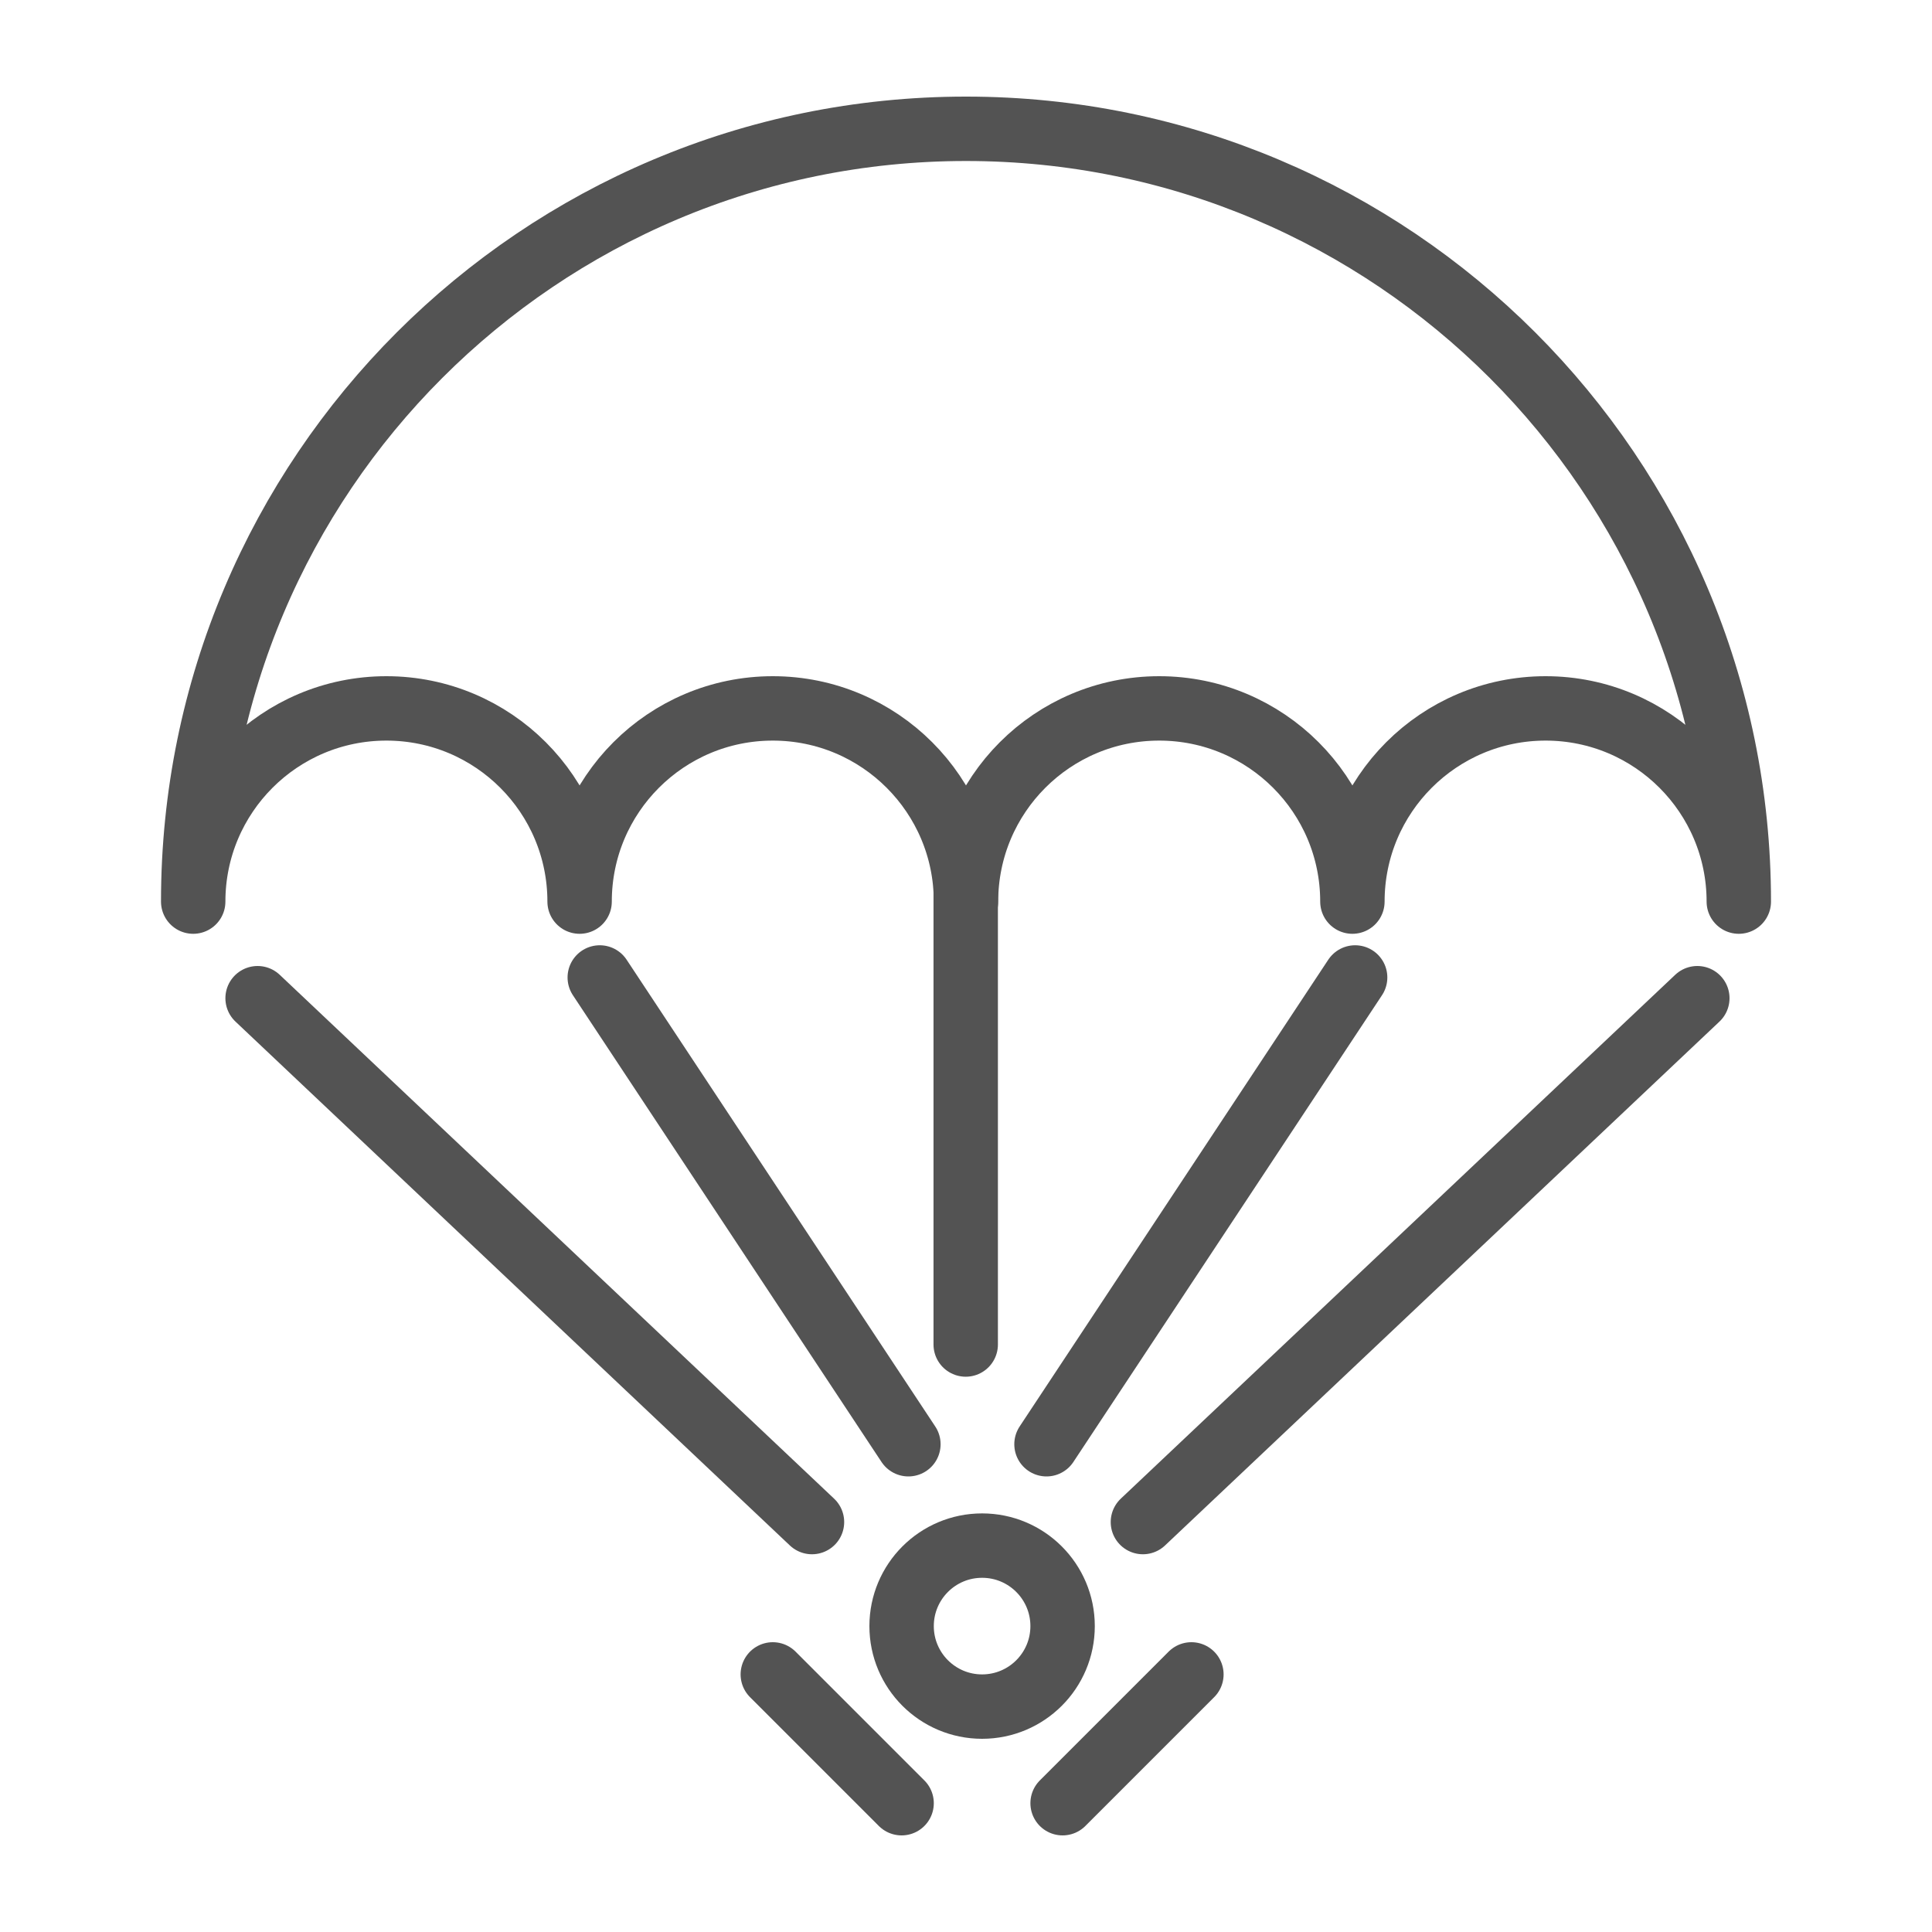
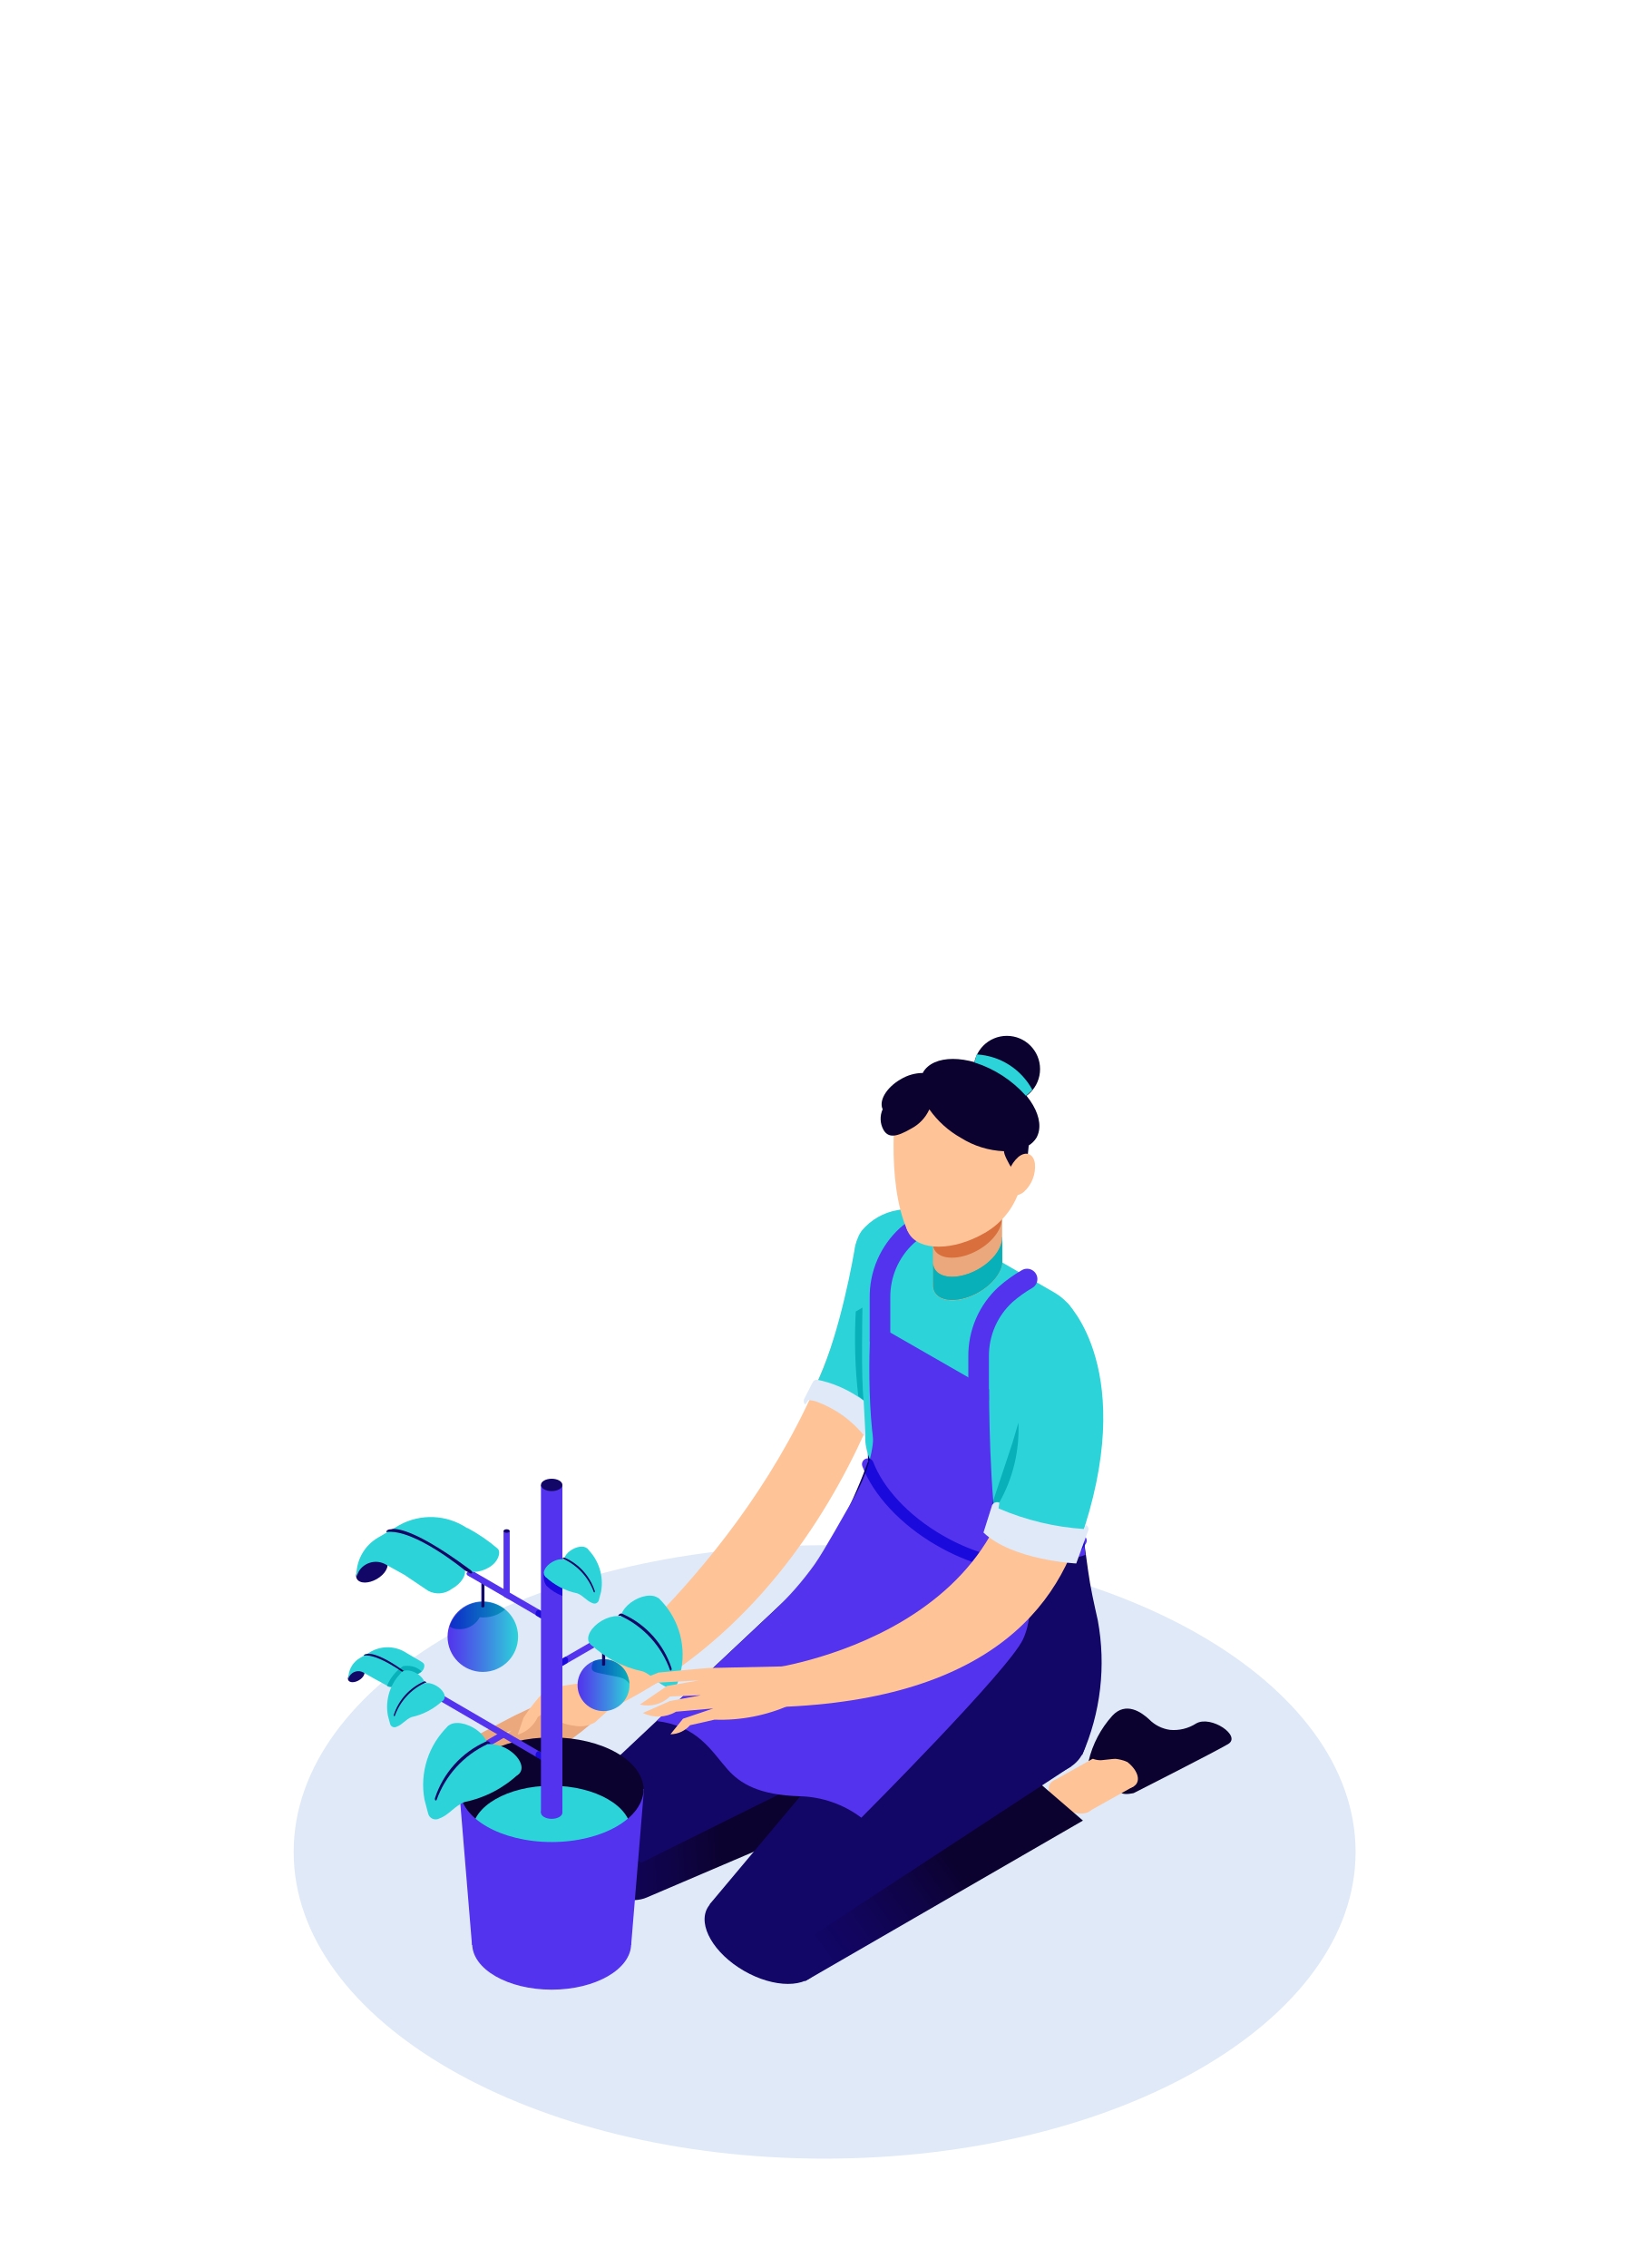
- <svg xmlns="http://www.w3.org/2000/svg" width="60px" height="60px" viewBox="0 0 60 60" version="1.1">
-   <defs />
-   <g id="outlined" stroke="none" stroke-width="1" fill="none" fill-rule="evenodd">
-     <g id="Activities_sliced" transform="translate(-360, -960)" />
-     <g id="Activities" transform="translate(-374, -961)" stroke="#535353" stroke-width="2" stroke-linecap="round" stroke-linejoin="round">
-       <g id="Parachute" transform="translate(380, 965)">
-         <path d="M48,24 C48,10.745 37.255,0 24,0 C10.745,0 0,10.745 0,24 C0,20.686 2.686,18 6,18 C9.314,18 12,20.686 12,24 L12,24 C12,20.686 14.686,18 18,18 C21.314,18 24,20.686 24,24 C24,20.686 26.686,18 30,18 C33.314,18 36,20.686 36,24 C36,20.686 38.686,18 42,18 C45.314,18 48,20.686 48,24 Z" id="Oval-1022" />
-         <circle id="Oval-1026" cx="24.5" cy="46.5" r="2.5" />
-         <path d="M27,52 L31,48" id="Line" />
-         <path d="M18,52 L22,48" id="Line-280" transform="translate(20, 50) scale(-1, 1) translate(-20, -50) " />
-         <path d="M2,27 L19.217,43.269" id="Path-2429" />
-         <path d="M29.288,27 L46.506,43.269" id="Path-2429" transform="translate(38, 35.02851) scale(-1, 1) translate(-38, -35.02851) " />
-         <path d="M12.626,26.356 L22.211,40.852" id="Path-2431" />
-         <path d="M26.5,26.356 L36.085,40.852" id="Path-2431" transform="translate(31.29248, 33.60383) scale(-1, 1) translate(-31.29248, -33.60383) " />
-         <path d="M23.991,23 L23.991,37.755" id="Path-2433" />
+ <svg xmlns="http://www.w3.org/2000/svg" xmlns:xlink="http://www.w3.org/1999/xlink" width="160" height="220" viewBox="0 0 160 220">
+   <defs>
+     <linearGradient id="fa33e88e-dbf0-4663-84a0-206a47aa2cd8" x1="54.51" y1="176.82" x2="69.89" y2="175.95" gradientUnits="userSpaceOnUse">
+       <stop offset="0" stop-color="#120667" />
+       <stop offset="0.26" stop-color="#11055e" />
+       <stop offset="0.67" stop-color="#0f0447" />
+       <stop offset="1" stop-color="#0c022f" />
+     </linearGradient>
+     <linearGradient id="b588447b-74c9-40ae-abe7-0fc070633204" x1="79.17" y1="189.05" x2="92.02" y2="179.82" xlink:href="#fa33e88e-dbf0-4663-84a0-206a47aa2cd8" />
+     <linearGradient id="ee089051-d720-42d8-9499-a04590ca30c9" x1="56.03" y1="163.46" x2="61.08" y2="163.46" gradientUnits="userSpaceOnUse">
+       <stop offset="0" stop-color="#5333ed" />
+       <stop offset="0.18" stop-color="#4d4bea" />
+       <stop offset="0.57" stop-color="#3e89e2" />
+       <stop offset="1" stop-color="#2cd4d9" />
+     </linearGradient>
+     <linearGradient id="0b4534e5-acae-444b-95ff-5c93f3867015" x1="43.42" y1="158.76" x2="50.27" y2="158.76" xlink:href="#ee089051-d720-42d8-9499-a04590ca30c9" />
+   </defs>
+   <g style="isolation: isolate">
+     <g id="33cff2a9-32de-43d1-ad38-5bfbd8dd65a5" data-name="figures and interactions">
+       <g>
+         <ellipse cx="80" cy="179.64" rx="51.51" ry="29.75" style="fill: #dfe9f8" />
+         <g>
+           <path d="M105.61,170.82a9.94,9.94,0,0,1,2.31-4.4c1.3-1.39,2.81-.35,3.58.38a3.5,3.5,0,0,0,2,1,4,4,0,0,0,2.54-.62c1.44-.83,4.44,1.21,3.1,2s-9.15,4.75-9.15,4.75-.85.21-1.18,0Z" style="fill: #0c022f" />
+           <path d="M88.82,123.74s-6.87,3-7.62,5.3c-6.71,20.68-24.56,34.2-24.56,34.2s1.84,2.74,1.95,2.8C83.8,154.38,88.82,123.74,88.82,123.74Z" style="fill: #ffc398" />
+           <g>
+             <path d="M49.81,171.31l-1.32,1.89c1.05.09,1.79-1.18,1.79-1.18l2.13-1.6A20.29,20.29,0,0,0,58.58,166h0a2.4,2.4,0,0,0,.55-1.86,1.31,1.31,0,0,0-1.51-1.33.72.72,0,0,0-.32.11h0l-7.39,3.5c-.25.12-3.49,1.83-3.49,1.83l-2,1.74a3.41,3.41,0,0,0,2.4-.86l2.82-1.28-2.44,1.69-1.83,2.39a3.85,3.85,0,0,0,2.49-1.65L50.31,169,48,170.64l-2.15,1.85a3.18,3.18,0,0,0,2.64-1.06l3.32-1.92Z" style="fill: #eba87c" />
+             <path d="M60.58,163.25,59,160.94c-.21.11-2.12,2.16-2.33,2.31h0s-3,.27-3.88.83a18.26,18.26,0,0,0-2,2.54l-.57,1.65a3.16,3.16,0,0,0,1.95-1.71l.72-.52a4.75,4.75,0,0,0,2.83,1.36,2.84,2.84,0,0,0,2-.33l1.39-1.26Z" style="fill: #ffc398" />
+           </g>
+           <path d="M83.21,120.18a3.21,3.21,0,0,0-.32,1.11c-.52,3-2,10.06-4.15,13.82l6.11,4.38A69.7,69.7,0,0,0,90,130.79Z" style="fill: #2cd4d9" />
+           <path d="M78.42,135.82a2.86,2.86,0,0,1,.77.13,10.73,10.73,0,0,1,4.74,3.43c.14.2.47.85.47.85l-.22.4a1.33,1.33,0,0,0,.72-.45,9.66,9.66,0,0,0,.89-1.47.52.52,0,0,0,0-.45,6.71,6.71,0,0,0-2.62-2.82,11.23,11.23,0,0,0-3.86-1.6.43.43,0,0,0-.46.23L78,135.73a.49.49,0,0,0,.12.52Z" style="fill: #dfe9f8" />
+           <path d="M84.19,141.82s-2.69,7.85-7,12.49,10.35,2.32,10.35,2.32l7.61,7.06,9.83,6.56a22.38,22.38,0,0,0,1.52-13.08c-.36-1.6-.72-3.19-.94-4.81l-.75-5.42Z" style="fill: #120667" />
+           <ellipse cx="94.57" cy="144.75" rx="6.56" ry="11.36" transform="translate(-78.07 154.27) rotate(-60)" style="fill: #120667" />
+           <ellipse cx="89.25" cy="169.45" rx="1.92" ry="3.32" transform="translate(-99.89 139.34) rotate(-53.18)" style="fill: #0c022f" />
+           <path d="M91.45,171.79l-4.32-4.72L61.26,177.2c-.11-.09-.21-.19-.33-.28-2.69-2-5.81-2.39-7-.83s.07,4.44,2.76,6.46c2.18,1.63,4.63,2.16,6.1,1.49v0Z" style="fill: url(#fa33e88e-dbf0-4663-84a0-206a47aa2cd8)" />
+           <path d="M87.84,155.58c-4.12-3.09-8.91-3.66-10.69-1.28L54.5,175.58l7.71,5.11,28.53-14.16.11-.05.07,0h0a3.32,3.32,0,0,0,1.16-1C93.86,163.1,92,158.67,87.84,155.58Z" style="fill: #120667" />
+           <ellipse cx="108.23" cy="171.8" rx="1.37" ry="2.37" transform="translate(-94.67 179.63) rotate(-60)" style="fill: #ffc398" />
+           <polygon points="105.79 175.62 110.01 173.26 106.4 170.38 102.18 172.75 105.79 175.62" style="fill: #ffc398" />
+           <ellipse cx="103.91" cy="174.24" rx="1.37" ry="2.37" transform="translate(-98.94 177.11) rotate(-60)" style="fill: #ffc398" />
+           <ellipse cx="73.95" cy="188.12" rx="3.53" ry="6.12" transform="translate(-125.95 158.1) rotate(-60)" style="fill: #120667" />
+           <polygon points="78.1 192.18 105.06 176.6 100.22 172.43 74.77 186.07 78.1 192.18" style="fill: url(#b588447b-74c9-40ae-abe7-0fc070633204)" />
+           <polygon points="68.83 184.74 88.79 160.94 103.91 171.34 77.09 188.9 68.83 184.74" style="fill: #120667" />
+           <ellipse cx="96.86" cy="165.6" rx="5.38" ry="9.32" transform="translate(-94.98 166.69) rotate(-60)" style="fill: #120667" />
+           <path d="M102.22,125.34,88.9,117.66h0a2.54,2.54,0,0,0-1.81-.28,5.75,5.75,0,0,0-3.49,2,3,3,0,0,0-.57,2l.93,17.8c-.23,2.55,2.09,5.87,5.87,8.06,4.52,2.61,9.4,2.61,10.91,0a3.43,3.43,0,0,0,.44-1.74h0l3.19-17C104.59,127.54,103.72,126.2,102.22,125.34Z" style="fill: #2cd4d9" />
+           <path d="M83.26,135.41a48.72,48.72,0,0,1-.24-8.19l.65-.38s-.15,7.05.12,9Z" style="fill: #2cd4d9;mix-blend-mode: multiply" />
+           <path d="M99.64,124.07a12.88,12.88,0,0,0-2.07,1.48,8.06,8.06,0,0,0-2.63,6.08v4.1" style="fill: none;stroke: #5333ed;stroke-linecap: round;stroke-miterlimit: 10;stroke-width: 2px" />
+           <path d="M90.11,118.36A12.88,12.88,0,0,0,88,119.84a8.06,8.06,0,0,0-2.63,6.08V130" style="fill: none;stroke: #5333ed;stroke-linecap: round;stroke-miterlimit: 10;stroke-width: 2px" />
+           <g>
+             <g>
+               <ellipse cx="93.87" cy="123.53" rx="3.68" ry="2.13" transform="translate(-49.19 63.48) rotate(-30)" style="fill: #eba87c" />
+               <ellipse cx="93.87" cy="118.33" rx="3.68" ry="2.13" transform="translate(-46.59 62.79) rotate(-30)" style="fill: #eba87c" />
+               <polygon points="90.51 124.66 90.51 119.58 97.22 117.23 97.22 122.27 90.51 124.66" style="fill: #eba87c" />
+               <ellipse cx="93.87" cy="123.53" rx="3.68" ry="2.13" transform="translate(-49.19 63.48) rotate(-30)" style="fill: #eba87c" />
+               <path d="M97.22,113.1l-6.72,2.35v5.08h0a1.35,1.35,0,0,0,.16.72c.59,1,2.49,1,4.25,0,1.46-.84,2.34-2.11,2.28-3.1h0Z" style="fill: #eba87c;mix-blend-mode: multiply" />
+               <path d="M97.21,120c.06,1-.82,2.26-2.28,3.1-1.76,1-3.66,1-4.25,0a1.34,1.34,0,0,1-.16-.68h0v2.21a1.36,1.36,0,0,0,.17.72c.59,1,2.49,1,4.25,0,1.46-.84,2.36-2.11,2.29-3.1V120Z" style="fill: #2cd4d9" />
+               <path d="M97.21,120c.06,1-.82,2.26-2.28,3.1-1.76,1-3.66,1-4.25,0a1.34,1.34,0,0,1-.16-.68h0v2.21a1.36,1.36,0,0,0,.17.72c.59,1,2.49,1,4.25,0,1.46-.84,2.36-2.11,2.29-3.1V120Z" style="fill: #2cd4d9;mix-blend-mode: multiply" />
+             </g>
+             <path d="M88.15,119.61c1,1.76,4.31,1.76,7.36,0a7.35,7.35,0,0,0,3.54-4.72c.06-.3-.34-.22-.36-.49a3.21,3.21,0,0,1,.5-1.16c-1-1.76-4.31-1.76-7.36,0S87.14,117.85,88.15,119.61Z" style="fill: #ffc398" />
+             <path d="M99.34,106.22H87s-1.19,8.25,1.06,13.2l10.64-5.11Z" style="fill: #ffc398" />
+             <path d="M99.41,115.11l.39-4a2.27,2.27,0,0,0,.74-.73c1-1.75-.63-4.6-3.67-6.35s-6.32-1.75-7.33,0l0,.05a4.2,4.2,0,0,0-2.16.61c-1.39.8-2.14,2.08-1.75,2.91a2.23,2.23,0,0,0,.08,2c.48.82,1.27.7,2.7-.13a3.93,3.93,0,0,0,1.75-1.86,9.39,9.39,0,0,0,3.07,2.77,8.5,8.5,0,0,0,4.17,1.29c0,.68,1.61,3,1.61,3Z" style="fill: #0c022f" />
+             <path d="M100.4,112.85a3.3,3.3,0,0,1-1.09,2.78c-.74.59-1.46.31-1.6-.63a3.3,3.3,0,0,1,1.09-2.78C99.54,111.63,100.26,111.91,100.4,112.85Z" style="fill: #ffc398" />
+             <circle cx="97.68" cy="103.7" r="3.22" style="fill: #0c022f" />
+             <path d="M94.53,103.06a11.18,11.18,0,0,1,5,3.24,7.79,7.79,0,0,0,.62-.59,6.55,6.55,0,0,0-5.4-3.43Z" style="fill: #2cd4d9" />
+           </g>
+           <path d="M84.47,128.17l11.48,6.59s0,10.81,1,15.19c.74,3.22-10.49-3.43-11.48-6.59C83.8,138.07,84.47,128.17,84.47,128.17Z" style="fill: #5333ed" />
+           <path d="M105.06,148.76l.24,2.06s-1.51.75-5.66.32c0,0,1,4.87-.39,7.87s-15.69,17.31-15.69,17.31a10.35,10.35,0,0,0-5.93-2.08c-4-.11-5.82-1.22-7.05-2.61-1.6-1.81-2.87-4.19-6.88-4.69l11.41-10.71a30.46,30.46,0,0,0,3.93-4.5c.89-1.25,3.14-5.32,3.55-6,2.34-4,2.13-6.63,2.13-6.63A20.76,20.76,0,0,0,105.06,148.76Z" style="fill: #5333ed" />
+           <path d="M104.86,149.44c-1.89,3.27-8,3.27-13.67,0-3.49-2-6-4.8-7-7.41" style="fill: none;stroke: #5333ed;stroke-linecap: round;stroke-miterlimit: 10;stroke-width: 1.132px;mix-blend-mode: multiply" />
+           <path d="M103.73,127s-5.44,5.3-5.15,7.73c2.9,23.75-24.1,27.16-24.1,27.16s.79,3.69.91,3.7C117.64,164.19,103.73,127,103.73,127Z" style="fill: #ffc398" />
+           <path d="M96.62,147.8s1.76-10.07,1.26-14.48l5.59-7s7.1,6.65,1.26,23.28Z" style="fill: #2cd4d9" />
+           <path d="M96.95,145.74A14.48,14.48,0,0,0,98.8,138l-.59,2-2,6A.6.6,0,0,1,96.95,145.74Z" style="fill: #2cd4d9;mix-blend-mode: multiply" />
+           <path d="M96.25,146a.55.55,0,0,1,.7-.23l-.08.55a25.16,25.16,0,0,0,8.32,2l.13-.42a.53.53,0,0,1,.29.45l-1.2,3.31s-6.16-.3-9-3Z" style="fill: #dfe9f8" />
+           <ellipse cx="62.09" cy="156.89" rx="0.43" ry="0.25" style="fill: #5333ed" />
+           <g>
+             <circle cx="58.55" cy="163.46" r="2.52" style="fill: url(#ee089051-d720-42d8-9499-a04590ca30c9)" />
+             <path d="M57.59,161.13s-.47.85.11,1.05,2.11.42,2.5.55a1.42,1.42,0,0,1,.86.61,2.79,2.79,0,0,0-.44-1.32,2.62,2.62,0,0,0-1.49-1A2.58,2.58,0,0,0,57.59,161.13Z" style="fill: #2cd4d9;mix-blend-mode: multiply" />
+             <circle cx="46.84" cy="158.76" r="3.42" style="fill: url(#0b4534e5-acae-444b-95ff-5c93f3867015)" />
+             <path d="M49,156.13a3.33,3.33,0,0,1-2.46.75A2.21,2.21,0,0,1,45,158c-1.15.15-1.37-.27-1.37-.27a3.55,3.55,0,0,1,2-2.11A3.44,3.44,0,0,1,49,156.13Z" style="fill: #2cd4d9;mix-blend-mode: multiply" />
+             <rect x="46.69" y="153.37" width="0.3" height="2.46" transform="translate(93.69 309.19) rotate(180)" style="fill: #120667" />
+             <ellipse cx="46.84" cy="155.83" rx="0.15" ry="0.09" style="fill: #120667" />
+             <rect x="58.4" y="159.02" width="0.3" height="2.46" transform="translate(117.11 320.51) rotate(180)" style="fill: #120667" />
+             <ellipse cx="58.55" cy="161.49" rx="0.15" ry="0.09" style="fill: #120667" />
+             <ellipse cx="53.52" cy="173.64" rx="8.92" ry="5.11" style="fill: #0c022f" />
+             <ellipse cx="53.52" cy="188.55" rx="7.71" ry="4.45" style="fill: #5333ed" />
+             <ellipse cx="53.52" cy="177.67" rx="7.71" ry="4.45" style="fill: #2cd4d9" />
+             <path d="M62.44,173.53c0,2.84-4,5.15-8.92,5.15s-8.92-2.31-8.92-5.15h-.06l1.25,15.14H61.23l1.25-15.14Z" style="fill: #5333ed" />
+             <ellipse cx="53.52" cy="175.83" rx="1.04" ry="0.6" style="fill: #5333ed" />
+             <rect x="52.48" y="144.04" width="2.08" height="31.8" style="fill: #5333ed" />
+             <ellipse cx="53.52" cy="144.04" rx="1.04" ry="0.6" style="fill: #120667" />
+             <rect x="48.84" y="148.51" width="0.6" height="6.26" transform="translate(98.29 303.28) rotate(180)" style="fill: #5333ed" />
+             <ellipse cx="49.15" cy="154.77" rx="0.3" ry="0.17" style="fill: #5333ed" />
+             <ellipse cx="49.15" cy="148.51" rx="0.3" ry="0.17" style="fill: #120667" />
+             <polygon points="48.94 154.9 52.91 157.21 52.91 156.49 48.94 154.19 48.94 154.9" style="fill: #5333ed" />
+             <polygon points="45.35 152.81 49.32 155.12 49.32 154.4 46.04 152.5 45.35 152.81" style="fill: #5333ed" />
+             <ellipse cx="45.69" cy="152.65" rx="0.43" ry="0.25" style="fill: #5333ed" />
+             <polygon points="62.42 157.05 54.2 161.81 54.2 161.09 61.73 156.74 62.42 157.05" style="fill: #5333ed" />
+             <polygon points="48.97 167.94 48.97 167.94 39.25 162.28 38.56 162.59 48.59 168.43 48.59 168.43 52.56 170.74 52.56 170.03 48.97 167.94" style="fill: #5333ed" />
+             <ellipse cx="38.9" cy="162.43" rx="0.43" ry="0.25" style="fill: #5333ed" />
+             <g>
+               <ellipse cx="36.07" cy="152.33" rx="1.67" ry="0.97" transform="translate(-71.33 38.44) rotate(-30)" style="fill: #120667" />
+               <path d="M34.81,152.42a1.94,1.94,0,0,1,2.62-.66l1.8,1,2.32,1.56a2.13,2.13,0,0,0,2.27-.19c1-.55,1.48-1.43,1.24-2,.39.49,1.42.47,2.37-.08s1.19-1.53.85-1.83a16.14,16.14,0,0,0-2.93-2l-.05,0a6.32,6.32,0,0,0-6.56-.28l-2.08,1.22a4.22,4.22,0,0,0-2.07,3.31l0,.45Z" style="fill: #2cd4d9" />
+               <path d="M45.13,152.35s-5-4.14-7.66-3.73c0,0,0-.28.48-.28,0,0,1.5-.63,7.5,3.81,0,0,.37.22.36.37s-.17.15-.36,0Z" style="fill: #120667" />
+             </g>
+             <g>
+               <ellipse cx="34.56" cy="162.55" rx="0.88" ry="0.51" transform="translate(-76.65 39.06) rotate(-30)" style="fill: #120667" />
+               <path d="M33.9,162.6a1,1,0,0,1,1.38-.35l.95.54,1.32.72a1.12,1.12,0,0,0,1.19-.1c.5-.29.78-.75.65-1.06.21.26.75.25,1.25,0s.63-.81.45-1-.63-.39-1.64-1l0,0a3.33,3.33,0,0,0-3.45-.15l-1.1.64a2.22,2.22,0,0,0-1.09,1.74l0,.24Z" style="fill: #2cd4d9" />
+               <path d="M39.43,162.46s-2.76-2.08-4.13-1.86c0,0,0-.15.25-.15,0,0,.89-.43,4,1.91C39.64,162.39,39.62,162.53,39.43,162.46Z" style="fill: #120667" />
+             </g>
+             <polygon points="49.15 168.41 46.28 170.07 46.28 169.36 48.56 168.04 49.15 168.41" style="fill: #5333ed" />
+             <g>
+               <ellipse cx="45.27" cy="168.71" rx="1.29" ry="2.23" transform="translate(-123.47 123.56) rotate(-60)" style="fill: #2cd4d9" />
+               <ellipse cx="48.56" cy="170.77" rx="1.29" ry="2.23" transform="translate(-123.61 127.44) rotate(-60)" style="fill: #2cd4d9" />
+               <path d="M43.5,167.4a7.93,7.93,0,0,0-2.32,7.16l.35,1.34a.75.75,0,0,0,1.1.49c.92-.32,1.48-1.23,2.44-1.59A10.85,10.85,0,0,0,50.39,172Z" style="fill: #2cd4d9" />
+               <path d="M47.28,169.19a9.55,9.55,0,0,0-4.93,5.42s-.16.17-.16-.16a9.09,9.09,0,0,1,4.92-5.5.32.32,0,0,1,.32,0,.72.72,0,0,1,.16.19,3,3,0,0,0-.31,0Z" style="fill: #120667" />
+             </g>
+             <path d="M37.55,163.52a4.17,4.17,0,0,1,1.55-1.9,2.2,2.2,0,0,1,1.17.1,2.34,2.34,0,0,1,.63.4,2.33,2.33,0,0,1-.39.27l-2.58,1.26S37.62,163.65,37.55,163.52Z" style="fill: #2cd4d9;mix-blend-mode: multiply" />
+             <g>
+               <ellipse cx="40.02" cy="162.96" rx="0.76" ry="1.31" transform="translate(-121.12 116.14) rotate(-60)" style="fill: #2cd4d9" />
+               <ellipse cx="41.95" cy="164.18" rx="0.76" ry="1.31" transform="translate(-121.21 118.42) rotate(-60)" style="fill: #2cd4d9" />
+               <path d="M39,162.19a4.67,4.67,0,0,0-1.37,4.22l.21.79a.44.44,0,0,0,.65.29c.54-.19.88-.72,1.44-.93A6.39,6.39,0,0,0,43,164.92Z" style="fill: #2cd4d9" />
+               <path d="M41.2,163.25a5.63,5.63,0,0,0-2.9,3.2s-.1.1-.1-.09a5.35,5.35,0,0,1,2.9-3.24.19.19,0,0,1,.19,0,.43.43,0,0,1,.09.11l-.18,0Z" style="fill: #120667" />
+             </g>
+             <g>
+               <ellipse cx="62.17" cy="156.3" rx="2.14" ry="1.24" transform="translate(-69.82 52.02) rotate(-30)" style="fill: #2cd4d9" />
+               <ellipse cx="59.01" cy="158.28" rx="2.14" ry="1.24" transform="translate(-71.23 50.71) rotate(-30)" style="fill: #2cd4d9" />
+               <path d="M63.87,155a7.62,7.62,0,0,1,2.23,6.89l-.34,1.29a.73.73,0,0,1-1.05.48c-.88-.31-1.43-1.18-2.35-1.53a10.44,10.44,0,0,1-5.12-2.69Z" style="fill: #2cd4d9" />
+               <path d="M60.24,156.76A9.19,9.19,0,0,1,65,162s.16.17.16-.15a8.74,8.74,0,0,0-4.74-5.29.31.31,0,0,0-.31,0,.69.69,0,0,0-.15.18l.3,0Z" style="fill: #120667" />
+             </g>
+             <path d="M54.56,153.81v1a4.7,4.7,0,0,1-1.56-1,1.7,1.7,0,0,1-.24-1.22l1.8.35Z" style="fill: #5333ed;mix-blend-mode: multiply" />
+             <g>
+               <ellipse cx="55.9" cy="150.96" rx="1.31" ry="0.76" transform="translate(-67.99 48.17) rotate(-30)" style="fill: #2cd4d9" />
+               <ellipse cx="53.96" cy="152.17" rx="1.31" ry="0.76" transform="translate(-68.86 47.37) rotate(-30)" style="fill: #2cd4d9" />
+               <path d="M56.94,150.19a4.67,4.67,0,0,1,1.37,4.22l-.21.79a.44.44,0,0,1-.65.29c-.54-.19-.87-.72-1.44-.93a6.39,6.39,0,0,1-3.14-1.65Z" style="fill: #2cd4d9" />
+               <path d="M54.71,151.24a5.63,5.63,0,0,1,2.9,3.2s.1.1.1-.09a5.35,5.35,0,0,0-2.9-3.24.19.19,0,0,0-.19,0,.43.43,0,0,0-.09.11l.18,0Z" style="fill: #120667" />
+             </g>
+             <path d="M54.56,160.88v.71l.46-.27a.55.55,0,0,0,.09-.4.3.3,0,0,0-.27-.21Z" style="fill: #5333ed;mix-blend-mode: multiply" />
+             <path d="M52.48,156.24V157l-.49-.29a.47.47,0,0,1,0-.35c.08-.16.17-.2.26-.21Z" style="fill: #5333ed;mix-blend-mode: multiply" />
+             <path d="M52.48,170v.71l-.49-.29a.47.47,0,0,1,0-.35c.08-.16.17-.2.26-.21Z" style="fill: #5333ed;mix-blend-mode: multiply" />
+           </g>
+           <path d="M63.88,162.24s4.57-.44,4.86-.44l7.39-.16.49,3.76a16.56,16.56,0,0,1-7.3,1.41l-2.38.54a2.57,2.57,0,0,1-1.9.88l1.22-1.51,2.94-1-3.62.32a3.35,3.35,0,0,1-3.21.12L65,165l3-.56-3,.12a3.09,3.09,0,0,1-2.92.78l2.63-1.8L67.8,163l-4,.22a2.35,2.35,0,0,1-2.33,0Z" style="fill: #ffc398" />
+           <path d="M109.3,170.88a4.14,4.14,0,0,0-1.08-.27c-.31,0-.91.1-1.35.13s-1-.13-1-.3a7.15,7.15,0,0,1,1-.85l2.52,1v.29" style="fill: #0c022f" />
+         </g>
      </g>
    </g>
  </g>
</svg>
